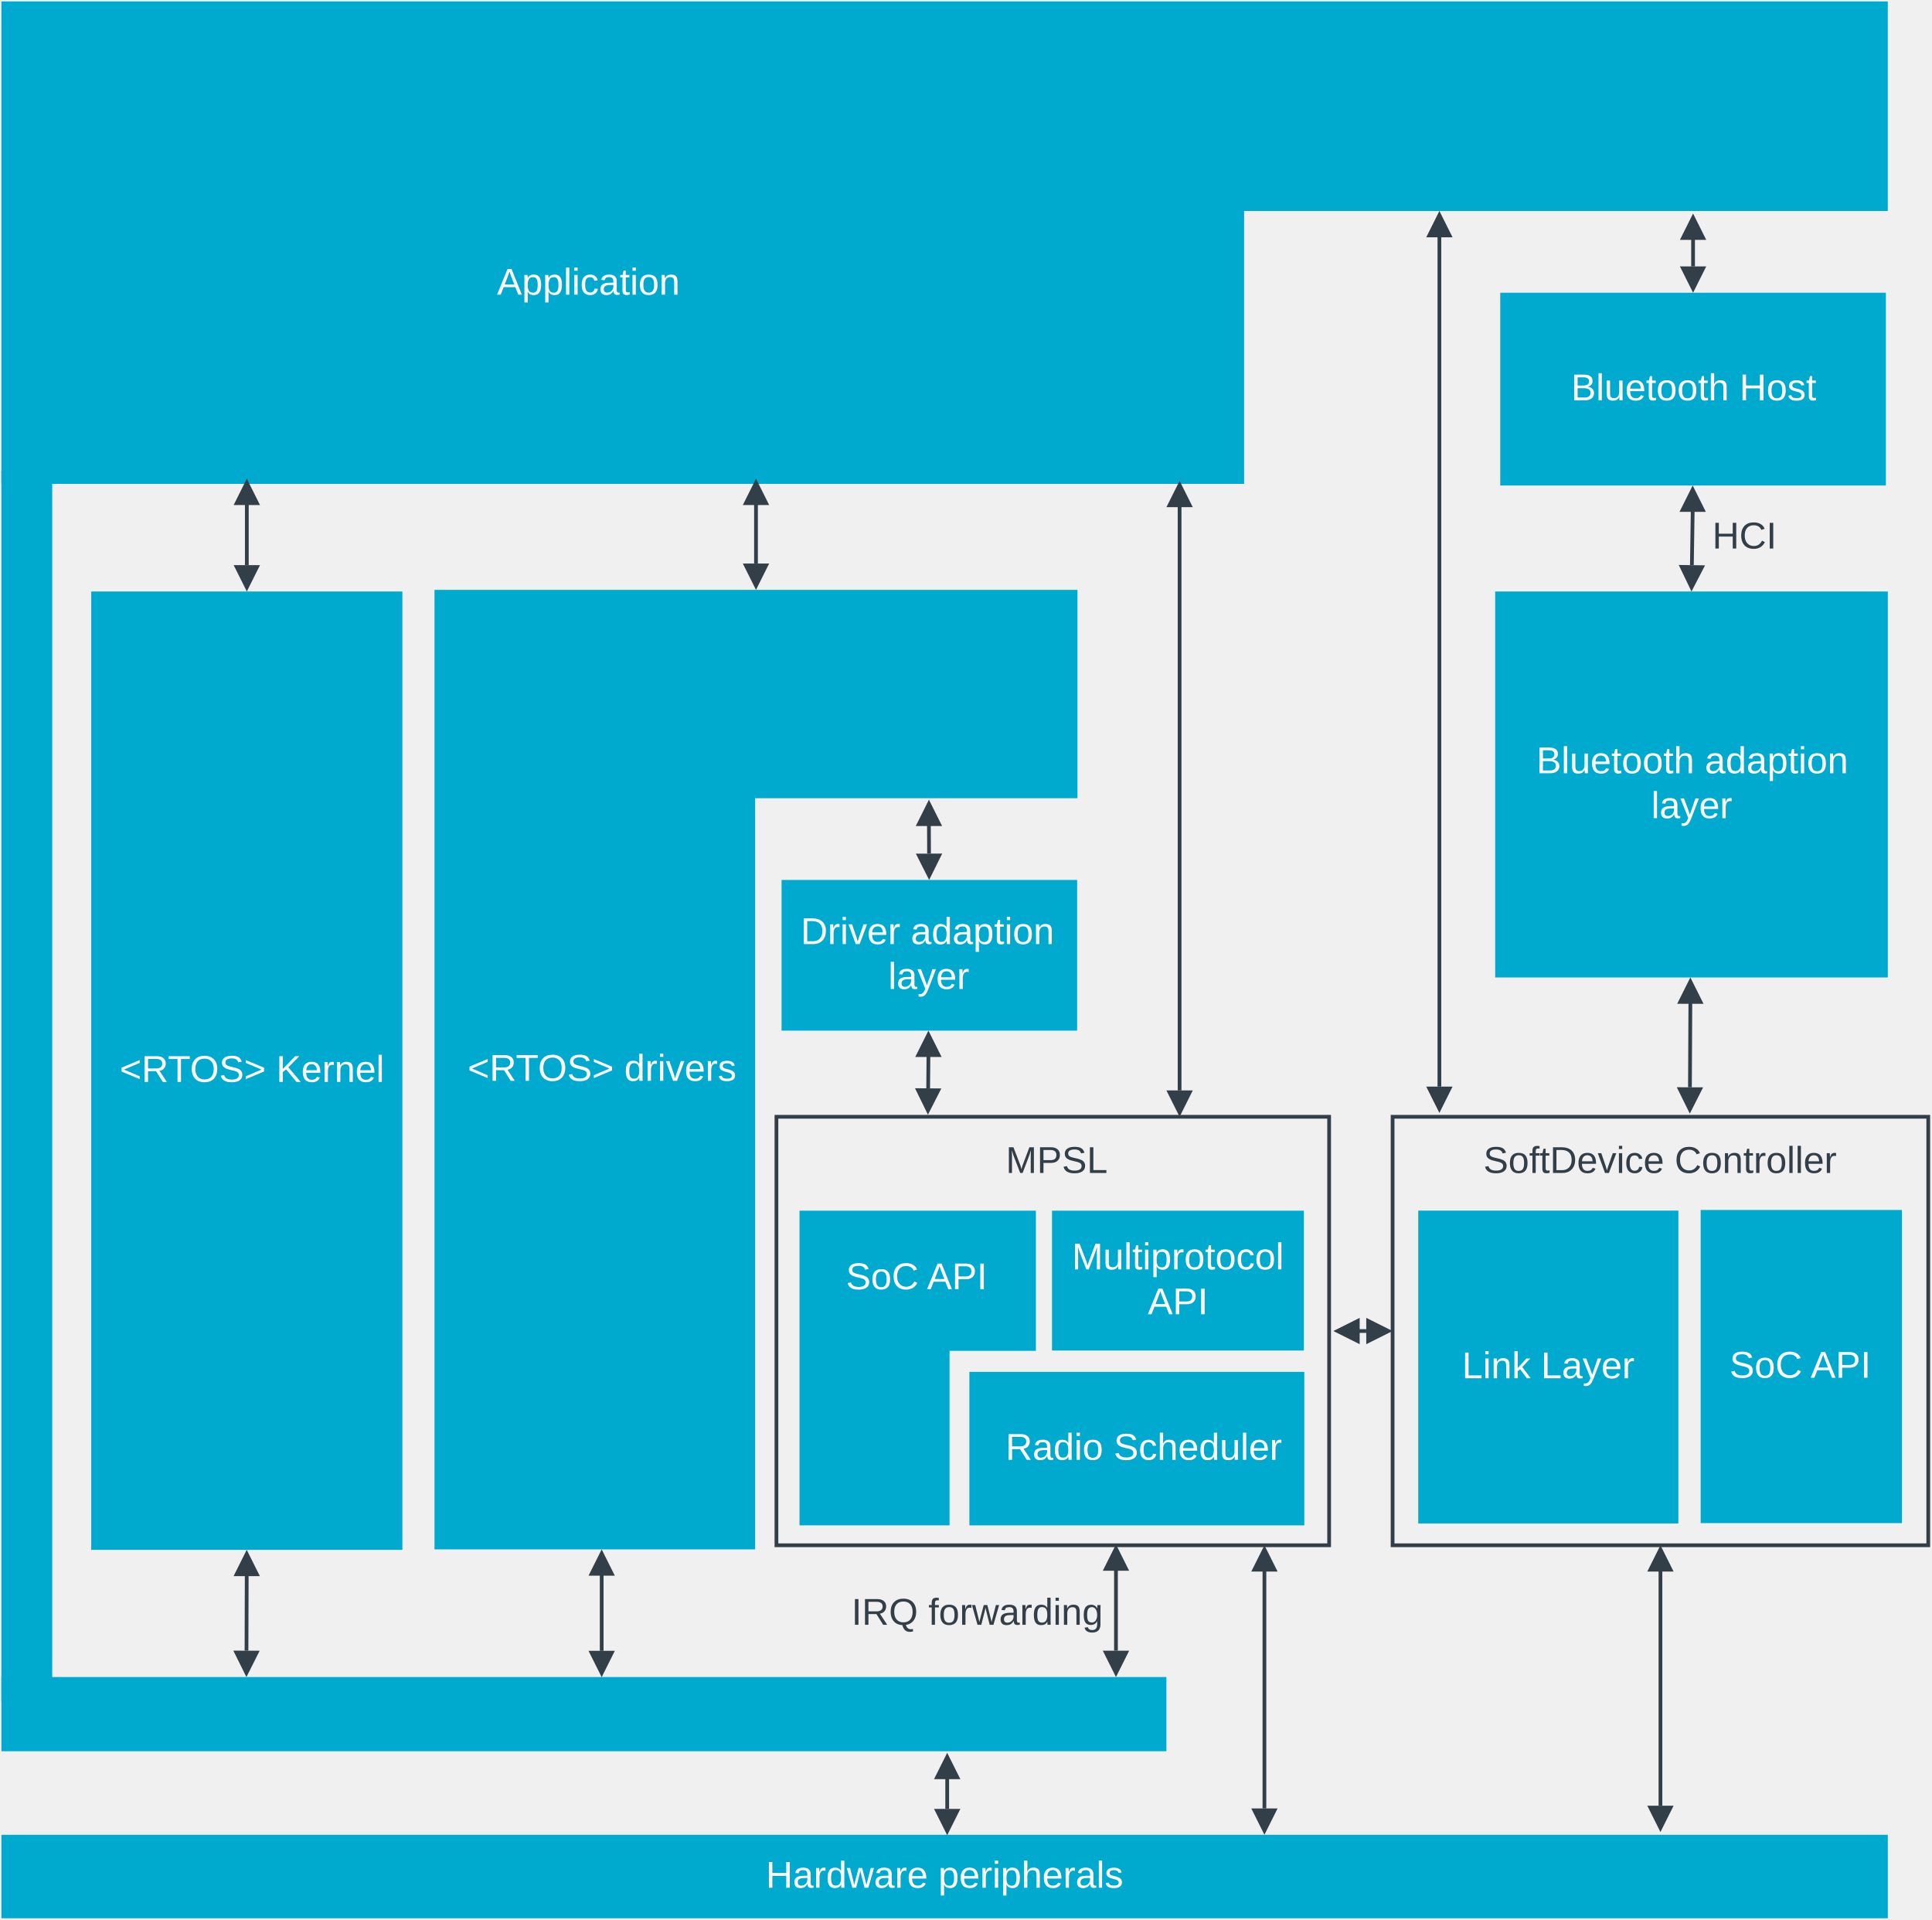
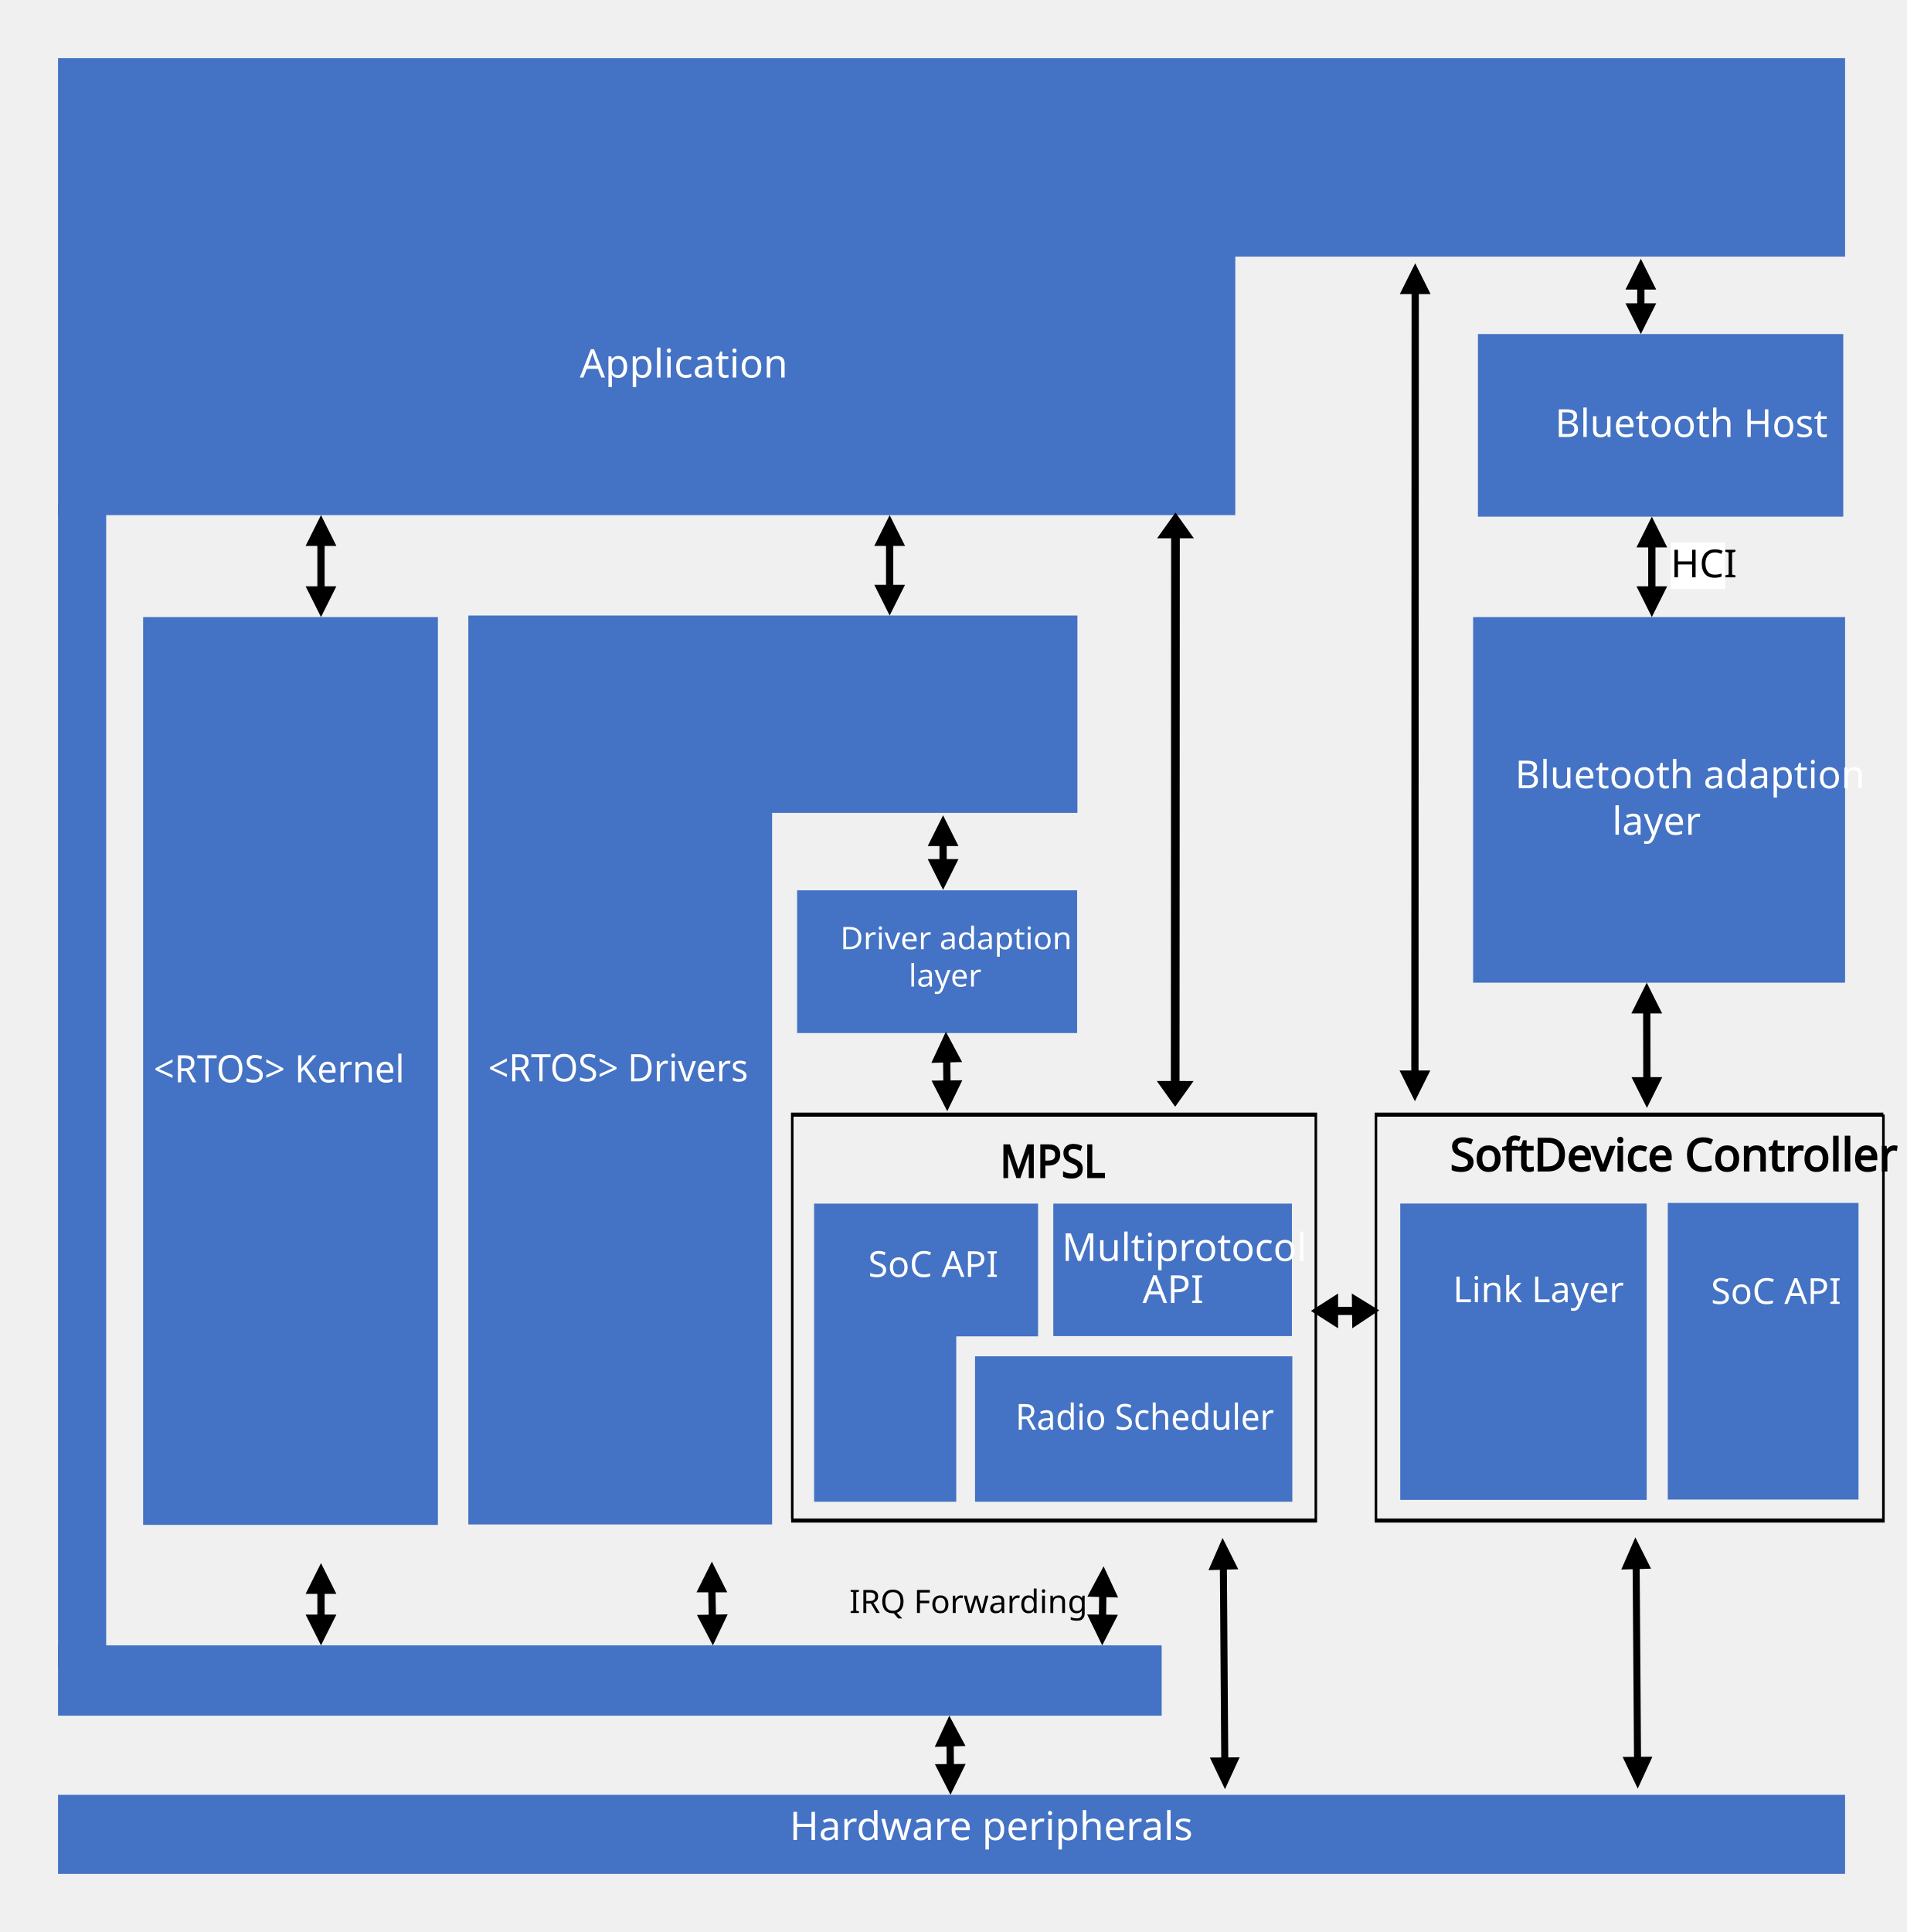
- <svg xmlns="http://www.w3.org/2000/svg" xmlns:xlink="http://www.w3.org/1999/xlink" width="7.173in" height="7.126in" viewBox="0 0 516.462 513.065" xml:space="preserve" color-interpolation-filters="sRGB" class="st19">
-   <style type="text/css">
+ <svg xmlns="http://www.w3.org/2000/svg" xmlns:ns2="http://www.openswatchbook.org/uri/2009/osb" xmlns:xlink="http://www.w3.org/1999/xlink" width="8.214in" height="8.321in" viewBox="0 0 591.431 599.102" xml:space="preserve" color-interpolation-filters="sRGB" class="st17" version="1.1" id="svg5523">
+   <style type="text/css" id="style5278">
	
- 		.st1 {fill:#00a9ce;stroke:none;stroke-linecap:round;stroke-linejoin:round;stroke-width:0.75}
- 		.st2 {fill:none;stroke:none;stroke-linecap:butt;stroke-width:0.75}
- 		.st3 {fill:#ffffff;font-family:Arial;font-size:0.833em;font-stretch:semi-condensed}
- 		.st4 {fill:#ffffff;font-family:Arial;font-size:0.833em;font-stretch:normal}
- 		.st5 {fill:#feffff;font-family:Arial;font-size:0.833em;font-stretch:normal}
- 		.st6 {font-size:1em}
- 		.st7 {fill:#333f48;font-family:Arial;font-size:0.833em}
- 		.st8 {fill:#ffffff;font-family:Arial;font-size:0.833em}
- 		.st9 {fill:none;stroke:none;stroke-linecap:round;stroke-linejoin:round;stroke-width:0.75}
- 		.st10 {fill:#333f48;font-family:Arial;font-size:0.833em;font-stretch:semi-condensed}
- 		.st11 {fill:#00a9ce;stroke:none;stroke-linecap:round;stroke-linejoin:round;stroke-width:0.641}
- 		.st12 {fill:#00a9ce;stroke:none;stroke-linecap:round;stroke-linejoin:round;stroke-width:0.621}
- 		.st13 {fill:#00a9ce;stroke:none;stroke-linecap:round;stroke-linejoin:round;stroke-width:0.567}
- 		.st14 {fill:#00a9ce;stroke:none;stroke-linecap:round;stroke-linejoin:round;stroke-width:0.855}
- 		.st15 {fill:#00a9ce;stroke:none;stroke-linecap:round;stroke-linejoin:round;stroke-width:0.752}
- 		.st16 {fill:none;stroke:#333f48;stroke-width:1}
- 		.st17 {marker-end:url(#mrkr4-71);marker-start:url(#mrkr4-69);stroke:#333f48;stroke-linecap:butt;stroke-width:1}
- 		.st18 {fill:#333f48;fill-opacity:1;stroke:#333f48;stroke-opacity:1;stroke-width:0.284}
- 		.st19 {fill:none;fill-rule:evenodd;font-size:12px;overflow:visible;stroke-linecap:square;stroke-miterlimit:3}
+ 		.st1 {fill:#4472c4;stroke:none;stroke-linecap:round;stroke-linejoin:round;stroke-width:0.75}
+ 		.st2 {fill:#ffffff;font-family:Calibri;font-size:1.02em}
+ 		.st3 {fill:#ffffff;font-family:Calibri;font-size:1em}
+ 		.st4 {fill:#ffffff;font-family:Calibri;font-size:0.833em}
+ 		.st5 {font-size:1em}
+ 		.st6 {fill:#feffff;font-family:Calibri;font-size:0.833em}
+ 		.st7 {stroke:none;stroke-linecap:round;stroke-linejoin:round;stroke-width:0.75}
+ 		.st8 {fill:#feffff;font-family:Calibri;font-size:1em}
+ 		.st9 {marker-end:url(#mrkr4-35);marker-start:url(#mrkr4-33);stroke:#000000;stroke-linecap:round;stroke-linejoin:round;stroke-width:2.25}
+ 		.st10 {fill:#000000;fill-opacity:1;stroke:#000000;stroke-opacity:1;stroke-width:0.472}
+ 		.st11 {fill:#ffffff;stroke:none;stroke-linecap:butt}
+ 		.st12 {fill:#000000;font-family:Calibri;font-size:1em}
+ 		.st13 {fill:none;stroke:#000000;stroke-dasharray:6.75,6.75;stroke-width:2.25}
+ 		.st14 {fill:#000000;font-family:Calibri;font-size:1.167em}
+ 		.st15 {fill:none;stroke:none;stroke-width:0.25}
+ 		.st16 {fill:#000000;font-family:Calibri;font-size:0.833em}
+ 		.st17 {fill:none;fill-rule:evenodd;font-size:12px;overflow:visible;stroke-linecap:square;stroke-miterlimit:3}
	
	</style>
  <defs id="Markers">
    <g id="lend4">
-       <path d="M 2 1 L 0 0 L 2 -1 L 2 1 " style="stroke:none" />
-     </g>
-     <marker id="mrkr4-69" class="st18" refX="6.68" orient="auto" markerUnits="strokeWidth" overflow="visible">
-       <use xlink:href="#lend4" transform="scale(3.52) " />
-     </marker>
-     <marker id="mrkr4-71" class="st18" refX="-7.04" orient="auto" markerUnits="strokeWidth" overflow="visible">
-       <use xlink:href="#lend4" transform="scale(-3.52,-3.52) " />
+       <path d="M 2 1 L 0 0 L 2 -1 L 2 1 " style="stroke:none" id="path5280" />
+     </g>
+     <marker id="mrkr4-33" class="st10" refX="4.08" orient="auto" markerUnits="strokeWidth" overflow="visible">
+       <use xlink:href="#lend4" transform="scale(2.12) " id="use5283" />
+     </marker>
+     <marker id="mrkr4-35" class="st10" refX="-4.24" orient="auto" markerUnits="strokeWidth" overflow="visible">
+       <use xlink:href="#lend4" transform="scale(-2.12,-2.12) " id="use5286" />
+     </marker>
+     <linearGradient xlink:href="#linearGradient6394" id="linearGradient7118" gradientUnits="userSpaceOnUse" gradientTransform="translate(-307.5705,-8.172566)" x1="480.41" y1="201.101" x2="677.783" y2="201.101" />
+     <linearGradient id="linearGradient6394" ns2:paint="solid">
+       <stop style="stop-color:#ffffff;stop-opacity:1;" offset="0" id="stop6392" />
+     </linearGradient>
+     <linearGradient xlink:href="#linearGradient6394" id="linearGradient7068" gradientUnits="userSpaceOnUse" gradientTransform="translate(-81.63201,4.089599)" x1="480.41" y1="201.101" x2="677.783" y2="201.101" />
+     <marker style="overflow:visible" id="mrkr4-15" class="st5" refX="4.08" orient="auto" markerUnits="strokeWidth" overflow="visible">
+       <use height="100%" width="100%" y="0" x="0" xlink:href="#lend4" transform="scale(2.12)" id="use4845" />
+     </marker>
+     <marker style="overflow:visible" id="mrkr4-17" class="st5" refX="-4.24" orient="auto" markerUnits="strokeWidth" overflow="visible">
+       <use height="100%" width="100%" y="0" x="0" xlink:href="#lend4" transform="scale(-2.12)" id="use4848" />
+     </marker>
+     <linearGradient xlink:href="#linearGradient6394" id="linearGradient6999" gradientUnits="userSpaceOnUse" gradientTransform="translate(-10.87786,4.007631)" x1="480.41" y1="201.101" x2="677.783" y2="201.101" />
+     <linearGradient y2="201.101" x2="677.783" y1="201.101" x1="480.41" gradientTransform="translate(128.8894,144.2136)" gradientUnits="userSpaceOnUse" id="linearGradient8708" xlink:href="#linearGradient6394" />
+     <linearGradient y2="201.101" x2="677.783" y1="201.101" x1="480.41" gradientTransform="translate(58.1352,144.2955)" gradientUnits="userSpaceOnUse" id="linearGradient8712" xlink:href="#linearGradient6394" />
+     <linearGradient y2="201.101" x2="677.783" y1="201.101" x1="480.41" gradientTransform="translate(-167.8032,132.0334)" gradientUnits="userSpaceOnUse" id="linearGradient8716" xlink:href="#linearGradient6394" />
+     <linearGradient xlink:href="#linearGradient6394" id="linearGradient8907" gradientUnits="userSpaceOnUse" gradientTransform="translate(-81.63201,4.089599)" x1="480.41" y1="201.101" x2="677.783" y2="201.101" />
+     <marker style="overflow:visible" id="mrkr4-15-5" class="st5" refX="4.08" orient="auto" markerUnits="strokeWidth" overflow="visible">
+       <use height="100%" width="100%" y="0" x="0" xlink:href="#lend4" transform="scale(2.12)" id="use4845-7" />
+     </marker>
+     <marker style="overflow:visible" id="mrkr4-17-2" class="st5" refX="-4.24" orient="auto" markerUnits="strokeWidth" overflow="visible">
+       <use height="100%" width="100%" y="0" x="0" xlink:href="#lend4" transform="scale(-2.12)" id="use4848-6" />
+     </marker>
+     <linearGradient xlink:href="#linearGradient6394" id="linearGradient8915" gradientUnits="userSpaceOnUse" gradientTransform="translate(-10.87786,4.00763)" x1="480.41" y1="201.101" x2="677.783" y2="201.101" />
+     <linearGradient y2="201.101" x2="677.783" y1="201.101" x1="480.41" gradientTransform="translate(58.13521,144.2955)" gradientUnits="userSpaceOnUse" id="linearGradient9004" xlink:href="#linearGradient6394" />
+     <linearGradient y2="201.101" x2="677.783" y1="201.101" x1="480.41" gradientTransform="matrix(1.367312,0,0,1.368706,-507.6975,533.9719)" gradientUnits="userSpaceOnUse" id="linearGradient9225" xlink:href="#linearGradient6394" />
+     <linearGradient xlink:href="#linearGradient6394" id="linearGradient9251" gradientUnits="userSpaceOnUse" gradientTransform="matrix(1.367312,0,0,1.368706,-927.3017,-13.18354)" x1="480.41" y1="201.101" x2="677.783" y2="201.101" />
+     <marker style="overflow:visible" id="mrkr4-15-2" class="st5" refX="4.08" orient="auto" markerUnits="strokeWidth" overflow="visible">
+       <use height="100%" width="100%" y="0" x="0" xlink:href="#lend4" transform="scale(2.12)" id="use4845-2" />
+     </marker>
+     <marker style="overflow:visible" id="mrkr4-17-3" class="st5" refX="-4.24" orient="auto" markerUnits="strokeWidth" overflow="visible">
+       <use height="100%" width="100%" y="0" x="0" xlink:href="#lend4" transform="scale(-2.12)" id="use4848-2" />
+     </marker>
+     <marker style="overflow:visible" id="mrkr4-33-5" class="st10" refX="4.08" orient="auto" markerUnits="strokeWidth" overflow="visible">
+       <use height="100%" width="100%" y="0" x="0" xlink:href="#lend4" transform="scale(2.12)" id="use5283-6" />
+     </marker>
+     <marker style="overflow:visible" id="mrkr4-35-6" class="st10" refX="-4.24" orient="auto" markerUnits="strokeWidth" overflow="visible">
+       <use height="100%" width="100%" y="0" x="0" xlink:href="#lend4" transform="scale(-2.12)" id="use5286-6" />
+     </marker>
+     <linearGradient xlink:href="#linearGradient6394" id="linearGradient9401" gradientUnits="userSpaceOnUse" gradientTransform="matrix(1.367312,0,0,1.368706,-470.7331,18.43703)" x1="480.41" y1="201.101" x2="677.783" y2="201.101" />
+     <linearGradient xlink:href="#linearGradient6394" id="linearGradient9403" gradientUnits="userSpaceOnUse" gradientTransform="matrix(1.367312,0,0,1.368706,-567.4762,18.54922)" x1="480.41" y1="201.101" x2="677.783" y2="201.101" />
+     <linearGradient xlink:href="#linearGradient6394" id="linearGradient9405" gradientUnits="userSpaceOnUse" gradientTransform="matrix(1.367312,0,0,1.368706,-876.4047,1.76591)" x1="480.41" y1="201.101" x2="677.783" y2="201.101" />
+     <marker style="overflow:visible" id="mrkr4-33-3" class="st10" refX="4.08" orient="auto" markerUnits="strokeWidth" overflow="visible">
+       <use height="100%" width="100%" y="0" x="0" xlink:href="#lend4" transform="scale(2.12)" id="use5283-5" />
+     </marker>
+     <marker style="overflow:visible" id="mrkr4-35-7" class="st10" refX="-4.24" orient="auto" markerUnits="strokeWidth" overflow="visible">
+       <use height="100%" width="100%" y="0" x="0" xlink:href="#lend4" transform="scale(-2.12)" id="use5286-1" />
+     </marker>
+     <marker style="overflow:visible" id="mrkr4-33-9" class="st10" refX="4.08" orient="auto" markerUnits="strokeWidth" overflow="visible">
+       <use height="100%" width="100%" y="0" x="0" xlink:href="#lend4" transform="scale(2.12)" id="use5283-7" />
+     </marker>
+     <marker style="overflow:visible" id="mrkr4-35-4" class="st10" refX="-4.24" orient="auto" markerUnits="strokeWidth" overflow="visible">
+       <use height="100%" width="100%" y="0" x="0" xlink:href="#lend4" transform="scale(-2.12)" id="use5286-4" />
    </marker>
  </defs>
-   <g>
-     <g id="shape9-1" transform="translate(116.153,-98.9694)">
-       <path d="M171.87 256.62 L171.87 312.3 L85.71 312.3 L85.71 513.06 L0 513.06 L0 256.62 L171.87 256.62 Z" class="st1" />
-     </g>
-     <g id="shape10-3" transform="translate(116.153,-220.771)">
-       <rect x="0" y="500.22" width="85.936" height="12.845" class="st2" />
-       <text x="8.86" y="509.64" class="st3">&lt;RTOS&gt; drivers</text>
-     </g>
-     <g id="shape12-6" transform="translate(401.048,-383.309)">
-       <rect x="0" y="461.542" width="103.084" height="51.523" class="st1" />
-       <text x="18.93" y="490.3" class="st4">Bluetooth Host</text>
-     </g>
-     <g id="shape15-9" transform="translate(0.375,-383.742)">
-       <path d="M504.27 384.12 L504.27 440.13 L332.2 440.13 L332.2 513.06 L0 513.06 L0 384.12 L504.27 384.12 Z" class="st1" />
-     </g>
-     <g id="shape20-11" transform="translate(24.3878,-98.8468)">
-       <rect x="0" y="256.93" width="83.179" height="256.134" class="st1" />
-       <text x="7.6" y="388" class="st4">&lt;RTOS&gt; Kernel</text>
-     </g>
-     <g id="shape23-14" transform="translate(399.689,-251.827)">
-       <rect x="0" y="409.91" width="104.958" height="103.154" class="st1" />
-       <text x="11.02" y="458.49" class="st5">Bluetooth adaption <tspan x="41.71" dy="1.2em" class="st6">layer</tspan>
+   <g id="g5521">
+     <g id="shape49-1" transform="matrix(0.8231676,0,0,0.9607405,148.1672,-102.8476)" style="stroke-width:1.124">
+       <path d="m 225.952,305.72 v 63.7 h -115.04 V 599.1 H -3.538 V 305.72 Z" class="st1" id="path5296" style="fill:#4472c4;stroke:none;stroke-width:0.843;stroke-linecap:round;stroke-linejoin:round" />
+       <text x="3.77" y="478.772" class="st2" id="text5298" style="font-size:12.855px;font-family:Calibri;fill:#ffffff;stroke-width:1.124" transform="scale(1.049754,0.9526041)">&lt;RTOS&gt; Drivers</text>
+     </g>
+     <g id="shape9-4" transform="matrix(0.8943328,0,0,1,458.391,-438.894)" style="stroke-width:1.057">
+       <path d="M 0,542.47 V 599.1 H 126.69 V 542.47 Z" class="st1" id="path5305" style="fill:#4472c4;stroke:none;stroke-width:0.793;stroke-linecap:round;stroke-linejoin:round" />
+       <text x="25.364" y="605.68" class="st3" id="text5307" style="font-size:12.654px;font-family:Calibri;fill:#ffffff;stroke-width:1.057" transform="scale(1.054493,0.9483231)">Bluetooth Host</text>
+     </g>
+     <g id="shape28-14" transform="translate(18,-439.37)">
+       <path d="m 554.26,457.37 v 61.56 H 365.13 V 599.1 H 0 V 457.37 Z" class="st1" id="path5332" style="fill:#4472c4;stroke:none;stroke-width:0.75;stroke-linecap:round;stroke-linejoin:round" />
+     </g>
+     <g id="shape33-16" transform="translate(176.359,-478.367)">
+       <path d="M 63.38,584.4 H 0 v 14.7 h 63.38 v -14.7" class="st7" id="path5339" style="stroke:none;stroke-width:0.75;stroke-linecap:round;stroke-linejoin:round" />
+       <text x="3.48" y="595.43" class="st2" id="text5341" style="font-size:12.246px;font-family:Calibri;fill:#ffffff">Application</text>
+     </g>
+     <g id="shape34-20" transform="matrix(0.8287215,0,0,0.9595907,44.3932,-102.0241)" style="stroke-width:1.121">
+       <path d="M 0,305.72 V 599.1 H 110.32 V 305.72 Z" class="st1" id="path5348" style="fill:#4472c4;stroke:none;stroke-width:0.841;stroke-linecap:round;stroke-linejoin:round" />
+       <text x="3.761" y="479.756" class="st2" id="text5350" style="font-size:12.881px;font-family:Calibri;fill:#ffffff;stroke-width:1.121" transform="scale(1.051912,0.9506497)">&lt;RTOS&gt; Kernel</text>
+     </g>
+     <g id="shape38-23" transform="matrix(0.9105893,0,0,1,456.8974,-294.378)" style="stroke-width:1.048">
+       <path d="M 0,485.72 V 599.1 H 126.69 V 485.72 Z" class="st1" id="path5357" style="fill:#4472c4;stroke:none;stroke-width:0.786;stroke-linecap:round;stroke-linejoin:round" />
+       <text x="13.667" y="562.981" class="st8" id="text5361" style="font-size:12.538px;font-family:Calibri;fill:#feffff;stroke-width:1.048" transform="scale(1.044859,0.9570667)">Bluetooth adaption<tspan x="45.334" dy="15.046" class="st5" id="tspan5359" style="font-size:12.538px;stroke-width:1.048">layer</tspan>
      </text>
    </g>
-     <g id="shape56-18" transform="translate(457.726,-362.911)">
-       <rect x="0" y="499.963" width="32.754" height="13.101" class="st2" />
-       <text x="0" y="509.51" class="st7">HCI</text>
-     </g>
-     <g id="shape63-21" transform="translate(208.931,-237.615)">
-       <rect x="0" y="472.796" width="79.01" height="40.269" class="st1" />
-       <text x="5.1" y="489.93" class="st5">Driver adaption <tspan x="28.51" dy="1.2em" class="st6">layer</tspan>
+     <g id="shape59-27" transform="translate(287.621,-67.0677)">
+       <path d="m 7.06,608.28 0.01,0.36 0.04,5.47" class="st9" id="path5366" style="stroke:#000000;stroke-width:2.25;stroke-linecap:round;stroke-linejoin:round;marker-start:url(#mrkr4-33);marker-end:url(#mrkr4-35)" />
+     </g>
+     <g id="shape61-36" transform="translate(268.841,-439.37)">
+       <path d="m 7.09,608.28 v 0.36 12.06" class="st9" id="path5371" style="stroke:#000000;stroke-width:2.25;stroke-linecap:round;stroke-linejoin:round;marker-start:url(#mrkr4-33);marker-end:url(#mrkr4-35)" />
+     </g>
+     <g id="shape62-43" transform="translate(92.4683,-439.37)">
+       <path d="m 7.09,608.28 v 0.36 12.53" class="st9" id="path5376" style="stroke:#000000;stroke-width:2.25;stroke-linecap:round;stroke-linejoin:round;marker-start:url(#mrkr4-33);marker-end:url(#mrkr4-35)" />
+     </g>
+     <g id="shape65-50" transform="translate(445.9723,-517.4635)">
+       <path d="m -7.04,608.28 v 0.36 l -0.09,240.78" class="st9" id="path5381" style="stroke:#000000;stroke-width:2.25;stroke-linecap:round;stroke-linejoin:round;marker-start:url(#mrkr4-33);marker-end:url(#mrkr4-35)" />
+     </g>
+     <g id="shape68-57" transform="translate(503.677,-294.378)">
+       <path d="m 7.07,608.28 v 0.36 l 0.04,19.76" class="st9" id="path5386" style="stroke:#000000;stroke-width:2.25;stroke-linecap:round;stroke-linejoin:round;marker-start:url(#mrkr4-33);marker-end:url(#mrkr4-35)" />
+     </g>
+     <g id="shape70-64" transform="translate(519.414,-438.894)">
+       <path d="m -7.09,608.28 v 0.36 12.05" class="st9" id="path5393" style="stroke:#000000;stroke-width:2.25;stroke-linecap:round;stroke-linejoin:round;marker-start:url(#mrkr4-33);marker-end:url(#mrkr4-35)" />
+       <rect x="-1.229" y="607.121" width="16.899" height="14.4" class="st11" id="rect5395" style="fill:#ffffff;stroke:none;stroke-linecap:butt" />
+       <text x="-1.23" y="617.92" class="st12" id="text5397" style="font-size:12px;font-family:Calibri;fill:#000000">HCI</text>
+     </g>
+     <g id="shape71-73" transform="translate(92.4683,-114.378)">
+       <path d="m 7.09,608.28 v 0.36 6.43" class="st9" id="path5402" style="stroke:#000000;stroke-width:2.25;stroke-linecap:round;stroke-linejoin:round;marker-start:url(#mrkr4-33);marker-end:url(#mrkr4-35)" />
+     </g>
+     <g id="shape43-80" transform="matrix(0.7871859,0,0,1.064736,247.2304,-317.5402)" style="stroke-width:1.092">
+       <path d="M 0,557.53 V 599.1 H 110.32 V 557.53 Z" class="st1" id="path5409" style="fill:#4472c4;stroke:none;stroke-width:0.819;stroke-linecap:round;stroke-linejoin:round" />
+       <text x="14.505" y="673.253" class="st6" id="text5413" style="font-size:10.613px;font-family:Calibri;fill:#feffff;stroke-width:1.092" transform="scale(1.171523,0.85359)">Driver adaption <tspan x="37.514" dy="12.736" class="st5" id="tspan5411" style="font-size:10.613px;stroke-width:1.092">layer</tspan>
      </text>
    </g>
-     <g id="shape81-25" transform="translate(0.375,-45.0173)">
-       <rect x="0" y="493.231" width="311.428" height="19.834" class="st1" />
-     </g>
-     <g id="shape88-27" transform="translate(0.375,-58.4023)">
-       <rect x="0" y="184.25" width="13.584" height="328.815" class="st1" />
-     </g>
-     <g id="shape91-29" transform="translate(0.375,-0.375)">
-       <rect x="0" y="490.756" width="504.272" height="22.309" class="st1" />
-       <text x="204.34" y="504.91" class="st8">Hardware peripherals</text>
-     </g>
-     <g id="shape93-32" transform="translate(201.984,-6.5836)">
-       <rect x="0" y="499.691" width="108.158" height="13.374" class="st9" />
-     </g>
-     <g id="shape107-34" transform="translate(208.931,-74.9552)">
-       <rect x="0" y="499.328" width="85.936" height="13.737" class="st2" />
-       <text x="18.69" y="509.2" class="st7">IRQ forwarding</text>
-     </g>
-     <g id="shape124-37" transform="translate(379.126,-194.932)">
-       <rect x="0" y="497.78" width="129.308" height="15.285" class="st2" />
-       <text x="17.41" y="508.42" class="st7">SoftDevice Controller</text>
-     </g>
-     <g id="shape127-40" transform="translate(213.725,-194.932)">
-       <rect x="0" y="497.78" width="134.831" height="15.285" class="st2" />
-       <text x="55.14" y="508.42" class="st10">MPSL</text>
-     </g>
-     <g id="shape130-43" transform="translate(281.222,-152.116)">
-       <rect x="0" y="475.688" width="67.333" height="37.377" class="st11" />
-       <text x="5.32" y="491.38" class="st8">Multiprotocol <tspan x="25.61" dy="1.2em" class="st6">API</tspan>
+     <g id="shape75-84" transform="translate(286.5733,-279.1752)">
+       <path d="m 7.05,608.28 0.01,0.36 0.06,5.58" class="st9" id="path5418" style="stroke:#000000;stroke-width:2.25;stroke-linecap:round;stroke-linejoin:round;marker-start:url(#mrkr4-33);marker-end:url(#mrkr4-35)" />
+     </g>
+     <g id="shape76-91" transform="matrix(1.090489,0,0,1.090489,284.77,-401.3215)" style="stroke-width:0.917">
+       <path d="m 7.09,608.28 v 0.36 3.68" class="st9" id="path5423" style="stroke:#000000;stroke-width:2.063;stroke-linecap:round;stroke-linejoin:round;marker-start:url(#mrkr4-33);marker-end:url(#mrkr4-35)" />
+     </g>
+     <g id="shape77-98" transform="translate(501.827,-518.857)">
+       <path d="m 7.09,608.28 v 0.36 4.25" class="st9" id="path5428" style="stroke:#000000;stroke-width:2.25;stroke-linecap:round;stroke-linejoin:round;marker-start:url(#mrkr4-33);marker-end:url(#mrkr4-35)" />
+     </g>
+     <g id="shape78-105" transform="matrix(0.8901996,0,0,1,18,-67.0677)" style="stroke-width:1.06">
+       <path d="m 0,577.3 v 21.8 h 384.52 v -21.8 z" class="st1" id="path5433" style="fill:#4472c4;stroke:none;stroke-width:0.795;stroke-linecap:round;stroke-linejoin:round" />
+     </g>
+     <g id="shape79-107" transform="translate(213.776,-114.85)">
+       <path d="m 7.02,608.28 v 0.36 l 0.13,6.91" class="st9" id="path5438" style="stroke:#000000;stroke-width:2.25;stroke-linecap:round;stroke-linejoin:round;marker-start:url(#mrkr4-33);marker-end:url(#mrkr4-35)" />
+     </g>
+     <g id="shape81-114" transform="translate(18,-81.7795)">
+       <path d="M 0,237.69 V 599.1 H 14.93 V 237.69 Z" class="st1" id="path5443" style="fill:#4472c4;stroke:none;stroke-width:0.75;stroke-linecap:round;stroke-linejoin:round" />
+     </g>
+     <g id="group98-131" transform="translate(18,-21.8268)">
+       <g id="shape3-132" transform="translate(0,3.82677)">
+         <path d="M 0,574.58 V 599.1 H 554.26 V 574.58 Z" class="st1" id="path5489" style="fill:#4472c4;stroke:none;stroke-width:0.75;stroke-linecap:round;stroke-linejoin:round" />
+       </g>
+       <g id="shape5-134" transform="translate(221.594,-2.99728)">
+         <path d="M 118.88,584.4 H 0 v 14.7 h 118.88 v -14.7" class="st7" id="path5496" style="stroke:none;stroke-width:0.75;stroke-linecap:round;stroke-linejoin:round" />
+         <text x="5.31" y="595.43" class="st2" id="text5498" style="font-size:12.246px;font-family:Calibri;fill:#ffffff">Hardware peripherals</text>
+       </g>
+     </g>
+     <g id="shape100-138" transform="matrix(1,0,0,1.065591,372.5615,-161.7832)" style="stroke-width:0.969">
+       <path d="m 6.87,608.28 0.01,0.36 0.42,54.62" class="st9" id="path5504" style="stroke:#000000;stroke-width:2.18;stroke-linecap:round;stroke-linejoin:round;marker-start:url(#mrkr4-33);marker-end:url(#mrkr4-35)" />
+     </g>
+     <g id="shape99-145" transform="translate(349.0804,-113.386)">
+       <path d="m -7.05,608.28 -0.01,0.36 -0.06,5.44" class="st9" id="path5509" style="stroke:#000000;stroke-width:2.25;stroke-linecap:round;stroke-linejoin:round;marker-start:url(#mrkr4-33);marker-end:url(#mrkr4-35)" />
+     </g>
+     <g id="shape101-152" transform="translate(258.8891,-94.5354)">
+       <rect x="0" y="584.343" width="72.284" height="14.759" class="st15" id="rect5516" style="fill:none;stroke:none;stroke-width:0.25" />
+       <text x="4.53" y="594.72" class="st16" id="text5518" style="font-size:10px;font-family:Calibri;fill:#000000">IRQ Forwarding</text>
+     </g>
+     <g id="shape75-84-7" transform="matrix(0.01690915,0.9997664,-0.7821668,0.02161329,895.3168,386.2081)" style="stroke-width:1.131">
+       <path d="m 7.151,608.28 -0.002,0.36 -0.119,5.579" class="st9" id="path5418-8" style="stroke:#000000;stroke-width:2.544;stroke-linecap:round;stroke-linejoin:round;marker-start:url(#mrkr4-33-5);marker-end:url(#mrkr4-35-6)" />
+     </g>
+     <g id="shape65-50-7" transform="matrix(1,0,0,0.6992116,371.6225,-258.7052)" style="stroke-width:1.196">
+       <path d="m -7.04,608.28 v 0.36 l -0.09,240.78" class="st9" id="path5381-0" style="stroke:#000000;stroke-width:2.691;stroke-linecap:round;stroke-linejoin:round;marker-start:url(#mrkr4-33-3);marker-end:url(#mrkr4-35-7)" />
+     </g>
+     <g id="shape100-138-1" transform="matrix(1,0,0,1.065591,500.5845,-161.9668)" style="stroke-width:0.969">
+       <path d="m 6.87,608.28 0.01,0.36 0.42,54.62" class="st9" id="path5504-3" style="stroke:#000000;stroke-width:2.18;stroke-linecap:round;stroke-linejoin:round;marker-start:url(#mrkr4-33-9);marker-end:url(#mrkr4-35-4)" />
+     </g>
+     <g id="shape45-44" transform="translate(392.1717,-68.9332)">
+       <text x="57.595" y="431.99" class="st10" id="text4924" style="font-size:14px;font-family:Calibri;fill:#000000;fill-opacity:1;stroke:#000000;stroke-width:0.472;stroke-opacity:1">SoftDevice Controller</text>
+     </g>
+     <g id="shape45-44-7" transform="matrix(0.9013781,0,0,1.000001,213.5559,-72.83)">
+       <rect x="0" y="427.325" width="249.622" height="15.099" class="st9" id="rect4922-1" style="fill:none;stroke:none;stroke-width:0.25;stroke-linecap:round;stroke-linejoin:round;marker-start:url(#mrkr4-33);marker-end:url(#mrkr4-35)" />
+       <text x="107.214" y="437.925" class="st10" id="text4924-6" style="font-size:14px;font-family:Calibri;fill:#000000;fill-opacity:1;stroke:#000000;stroke-width:0.472;stroke-opacity:1">MPSL</text>
+     </g>
+   </g>
+   <g id="shape18-58" transform="matrix(0.5767134,0,0,0.9265366,333.3985,-9.463111)" style="stroke-width:1.169">
+     <g id="shape18-58-1" transform="matrix(1.006489,0,0,0.8566366,-11.63667,78.38773)" style="stroke-width:1.472">
+       <path d="m 0,390.66 v 51.76 h 127.5 v -51.76 z" class="st1" id="path4959" style="fill:#4472c4;stroke:none;stroke-width:0.944;stroke-linecap:round;stroke-linejoin:round" />
+     </g>
+     <g id="shape23-62" transform="matrix(0.9446272,0,0,0.8566366,-140.277,133.8207)" style="stroke-width:1.472">
+       <path d="m 127.5,325.95 v 51.87 H 80.93 v 64.6 H 0 V 325.95 Z" class="st1" id="path4970" style="fill:#4472c4;stroke:none;stroke-width:0.944;stroke-linecap:round;stroke-linejoin:round" />
+       <text x="350.015" y="368.259" class="st12" id="text4972-5" style="font-size:14.516px;font-family:Calibri;opacity:1;fill:#fdfefe;fill-opacity:1;stroke:#fdfdfd;stroke-width:1.306;stroke-opacity:1" transform="scale(1.036889,0.9644236)">SoC API</text>
+     </g>
+     <g id="group66-65" transform="matrix(0.7865676,0,0,0.8566366,-53.73045,133.8207)" style="stroke-width:1.472">
+       <g id="shape15-66" style="stroke-width:1.472">
+         <path d="m 0,385.61 v 56.81 h 216.95 v -56.81 z" class="st1" id="path4981" style="fill:#4472c4;stroke:none;stroke-width:0.944;stroke-linecap:round;stroke-linejoin:round" />
+       </g>
+       <g id="shape66-68" style="stroke-width:1.472">
+         <text x="62.54" y="418.22" class="st14" id="text4984" style="font-size:14px;font-family:Calibri;fill:#ffffff;stroke-width:1.472" />
+       </g>
+       <text xml:space="preserve" style="font-style:normal;font-variant:normal;font-weight:normal;font-stretch:normal;font-size:18.047px;line-height:1.25;font-family:Calibri;-inkscape-font-specification:'Calibri, Normal';font-variant-ligatures:normal;font-variant-caps:normal;font-variant-numeric:normal;font-feature-settings:normal;text-align:start;letter-spacing:0px;word-spacing:0px;writing-mode:lr-tb;text-anchor:start;fill:#ffffff;fill-opacity:1;stroke:none;stroke-width:1.217" x="21.444" y="534.029" id="text6443" transform="scale(1.28904,0.7757711)">
+         <tspan id="tspan6441" x="21.444" y="534.029" style="font-style:normal;font-variant:normal;font-weight:normal;font-stretch:normal;font-size:18.047px;font-family:Calibri;-inkscape-font-specification:'Calibri, Normal';font-variant-ligatures:normal;font-variant-caps:normal;font-variant-numeric:normal;font-feature-settings:normal;text-align:start;writing-mode:lr-tb;text-anchor:start;fill:#ffffff;fill-opacity:1;stroke-width:1.217">Radio Scheduler</tspan>
      </text>
    </g>
-     <g id="shape132-47" transform="translate(213.725,-105.388)">
-       <path d="M63.19 428.96 L63.19 466.42 L40.11 466.42 L40.11 513.06 L0 513.06 L0 428.96 L63.19 428.96 Z" class="st12" />
-       <text x="12.41" y="449.96" class="st4">SoC API</text>
-     </g>
-     <g id="shape136-50" transform="translate(259.136,-105.388)">
-       <rect x="0" y="472.041" width="89.538" height="41.024" class="st13" />
-       <text x="9.66" y="495.55" class="st3">Radio Scheduler</text>
-     </g>
-     <g id="shape139-53" transform="translate(379.126,-105.897)">
-       <rect x="0" y="429.449" width="69.541" height="83.615" class="st14" />
-       <text x="11.7" y="474.26" class="st8">Link Layer</text>
-     </g>
-     <g id="shape142-56" transform="translate(454.619,-105.991)">
-       <rect x="0" y="429.376" width="53.815" height="83.689" class="st15" />
-       <text x="7.73" y="474.22" class="st8">SoC API</text>
-     </g>
-     <g id="shape145-59" transform="translate(372.27,-100.072)">
-       <rect x="0" y="398.545" width="143.192" height="114.52" class="st16" />
-     </g>
-     <g id="shape146-61" transform="translate(207.558,-100.072)">
-       <rect x="0" y="398.545" width="147.744" height="114.52" class="st16" />
-     </g>
-     <g id="shape158-63" transform="translate(58.8908,-385.131)">
-       <path d="M7.09 519.74 L7.09 520.1 L7.09 536.17" class="st17" />
-     </g>
-     <g id="shape159-72" transform="translate(195.002,-385.131)">
-       <path d="M7.09 519.74 L7.09 520.1 L7.09 535.74" class="st17" />
-     </g>
-     <g id="shape160-79" transform="translate(241.252,-299.332)">
-       <path d="M7.07 519.74 L7.07 520.1 L7.1 527.47" class="st17" />
-     </g>
-     <g id="shape161-86" transform="translate(308.239,-384.564)">
-       <path d="M7.09 519.74 L7.09 520.1 L7.09 676" class="st17" />
-     </g>
-     <g id="shape162-93" transform="translate(255.237,-237.615)">
-       <path d="M-7.05 519.74 L-7.05 520.1 L-7.12 528.49" class="st17" />
-     </g>
-     <g id="shape163-100" transform="translate(356.428,-150.246)">
-       <path d="M6.68 505.98 L7.04 505.98 L8.8 505.98" class="st17" />
-     </g>
-     <g id="shape164-107" transform="translate(377.688,-456.682)">
-       <path d="M7.09 519.74 L7.09 520.1 L7.09 747.09" class="st17" />
-     </g>
-     <g id="shape165-114" transform="translate(459.466,-383.309)">
-       <path d="M-6.98 519.74 L-6.98 520.1 L-7.19 534.35" class="st17" />
-     </g>
-     <g id="shape166-121" transform="translate(445.503,-455.997)">
-       <path d="M7.09 519.74 L7.09 520.1 L7.09 527.19" class="st17" />
-     </g>
-     <g id="shape167-128" transform="translate(26.6147,-418.62)">
-       <rect x="0" y="475.688" width="261.409" height="37.377" class="st9" />
-       <text x="106.24" y="497.38" class="st8">Application</text>
-     </g>
-     <g id="shape168-131" transform="translate(458.896,-251.827)">
-       <path d="M-7.03 519.74 L-7.03 520.1 L-7.14 542.42" class="st17" />
-     </g>
-     <g id="shape169-138" transform="translate(436.78,-100.072)">
-       <path d="M7.09 519.74 L7.09 520.1 L7.09 582.67" class="st17" />
-     </g>
-     <g id="shape170-145" transform="translate(330.917,-100.072)">
-       <path d="M7.09 519.74 L7.09 520.1 L7.09 583.4" class="st17" />
-     </g>
-     <g id="shape171-152" transform="translate(291.231,-100.295)">
-       <path d="M7.09 519.74 L7.09 520.1 L7.09 541.47" class="st17" />
-     </g>
-     <g id="shape172-159" transform="translate(246.114,-44.5954)">
-       <path d="M7.09 519.74 L7.09 520.1 L7.09 528.05" class="st17" />
-     </g>
-     <g id="shape173-166" transform="translate(153.751,-98.9694)">
-       <path d="M7.09 519.74 L7.09 520.1 L7.09 540.18" class="st17" />
-     </g>
-     <g id="shape174-173" transform="translate(73.0139,-98.8468)">
-       <path d="M-7.06 519.74 L-7.06 520.1 L-7.12 540.02" class="st17" />
-     </g>
+     <g id="shape10-38-9" transform="matrix(0.9409031,0,0,1.642509,174.9534,-214.4693)" style="stroke-width:1.254">
+       <g id="g6368" style="stroke-width:1.254">
+         <path style="fill:#4472c4;stroke:none;stroke-width:0.94;stroke-linecap:round;stroke-linejoin:round" id="path4906-7" class="st1" d="m 0,382.03 v 60.39 h 140.86 v -60.39 z" />
+       </g>
+     </g>
+     <text xml:space="preserve" style="font-style:normal;font-weight:normal;font-size:32.59px;line-height:1.25;font-family:sans-serif;letter-spacing:0px;word-spacing:0px;fill:url(#linearGradient9401);fill-opacity:1;stroke:none;stroke-width:1.026" x="146.314" y="565.652" id="text6390" transform="scale(1.268155,0.7885469)">
+       <tspan id="tspan6388" x="160.314" y="565.652" style="font-style:normal;font-variant:normal;font-weight:normal;font-stretch:normal;font-size:15.209px;font-family:Calibri;-inkscape-font-specification:'Calibri, Normal';font-variant-ligatures:normal;font-variant-caps:normal;font-variant-numeric:normal;font-feature-settings:normal;text-align:start;writing-mode:lr-tb;text-anchor:start;fill:url(#linearGradient9401);fill-opacity:1;stroke-width:1.026">Link Layer</tspan>
+     </text>
+     <g id="shape10-38-9-8" transform="matrix(0.7281249,0,0,1.643944,318.8312,-215.2154)" style="stroke-width:1.253">
+       <g id="g6368-6" style="stroke-width:1.253">
+         <path style="fill:#4472c4;stroke:none;stroke-width:0.94;stroke-linecap:round;stroke-linejoin:round" id="path4906-7-0" class="st1" d="m 0,382.03 v 60.39 h 140.86 v -60.39 z" />
+       </g>
+     </g>
+     <text xml:space="preserve" style="font-style:normal;font-weight:normal;font-size:32.59px;line-height:1.25;font-family:sans-serif;letter-spacing:0px;word-spacing:0px;fill:url(#linearGradient9403);fill-opacity:1;stroke:none;stroke-width:1.026" x="269.72" y="566.363" id="text6390-8" transform="scale(1.268155,0.7885469)">
+       <tspan id="tspan6388-0" x="269.72" y="566.363" style="font-style:normal;font-variant:normal;font-weight:normal;font-stretch:normal;font-size:15.209px;font-family:Calibri;-inkscape-font-specification:'Calibri, Normal';font-variant-ligatures:normal;font-variant-caps:normal;font-variant-numeric:normal;font-feature-settings:normal;text-align:start;writing-mode:lr-tb;text-anchor:start;fill:url(#linearGradient9403);fill-opacity:1;stroke-width:1.026">SoC API</tspan>
+     </text>
+     <text xml:space="preserve" style="font-style:normal;font-weight:normal;font-size:32.59px;line-height:1.25;font-family:sans-serif;letter-spacing:0px;word-spacing:0px;fill:url(#linearGradient9405);fill-opacity:1;stroke:none;stroke-width:1.026" x="-87.68" y="554.908" id="text6390-8-1" transform="scale(1.268155,0.7885469)">
+       <tspan id="tspan6388-0-1" x="-87.68" y="554.908" style="font-style:normal;font-variant:normal;font-weight:normal;font-stretch:normal;font-size:15.209px;font-family:Calibri;-inkscape-font-specification:'Calibri, Normal';font-variant-ligatures:normal;font-variant-caps:normal;font-variant-numeric:normal;font-feature-settings:normal;text-align:start;writing-mode:lr-tb;text-anchor:start;fill:url(#linearGradient9405);fill-opacity:1;stroke-width:1.026">SoC API</tspan>
+     </text>
+     <rect style="opacity:1;fill:none;fill-opacity:1;stroke:#000000;stroke-width:1.368;stroke-miterlimit:3;stroke-dasharray:4.103, 1.368;stroke-dashoffset:0;stroke-opacity:1;paint-order:markers stroke fill" id="rect7120" width="272.902" height="135.852" x="161.887" y="383.267" />
+     <rect style="opacity:1;fill:none;fill-opacity:1;stroke:#000000;stroke-width:1.368;stroke-miterlimit:3;stroke-dasharray:4.103, 1.368;stroke-dashoffset:0;stroke-opacity:1;paint-order:markers stroke fill" id="rect7120-2" width="281.578" height="135.852" x="-152.03" y="383.267" />
  </g>
+   <text x="309.588" y="391.022" class="st8" id="text5361-1" style="font-size:12px;font-family:Calibri;fill:#feffff;stroke-width:1">
+     <tspan x="329.368" class="st5" id="tspan5359-3" style="font-size:12px;stroke-width:1">Multiprotocol</tspan>
+     <tspan x="329.368" class="st5" style="font-size:12px;stroke-width:1" id="tspan9295" />
+     <tspan x="329.368" class="st5" style="font-size:12px;stroke-width:1" id="tspan9297" />
+   </text>
+   <text x="354.353" y="404.059" class="st8" id="text5361-1-8" style="font-size:12px;font-family:Calibri;fill:#feffff;stroke-width:1">API</text>
</svg>
